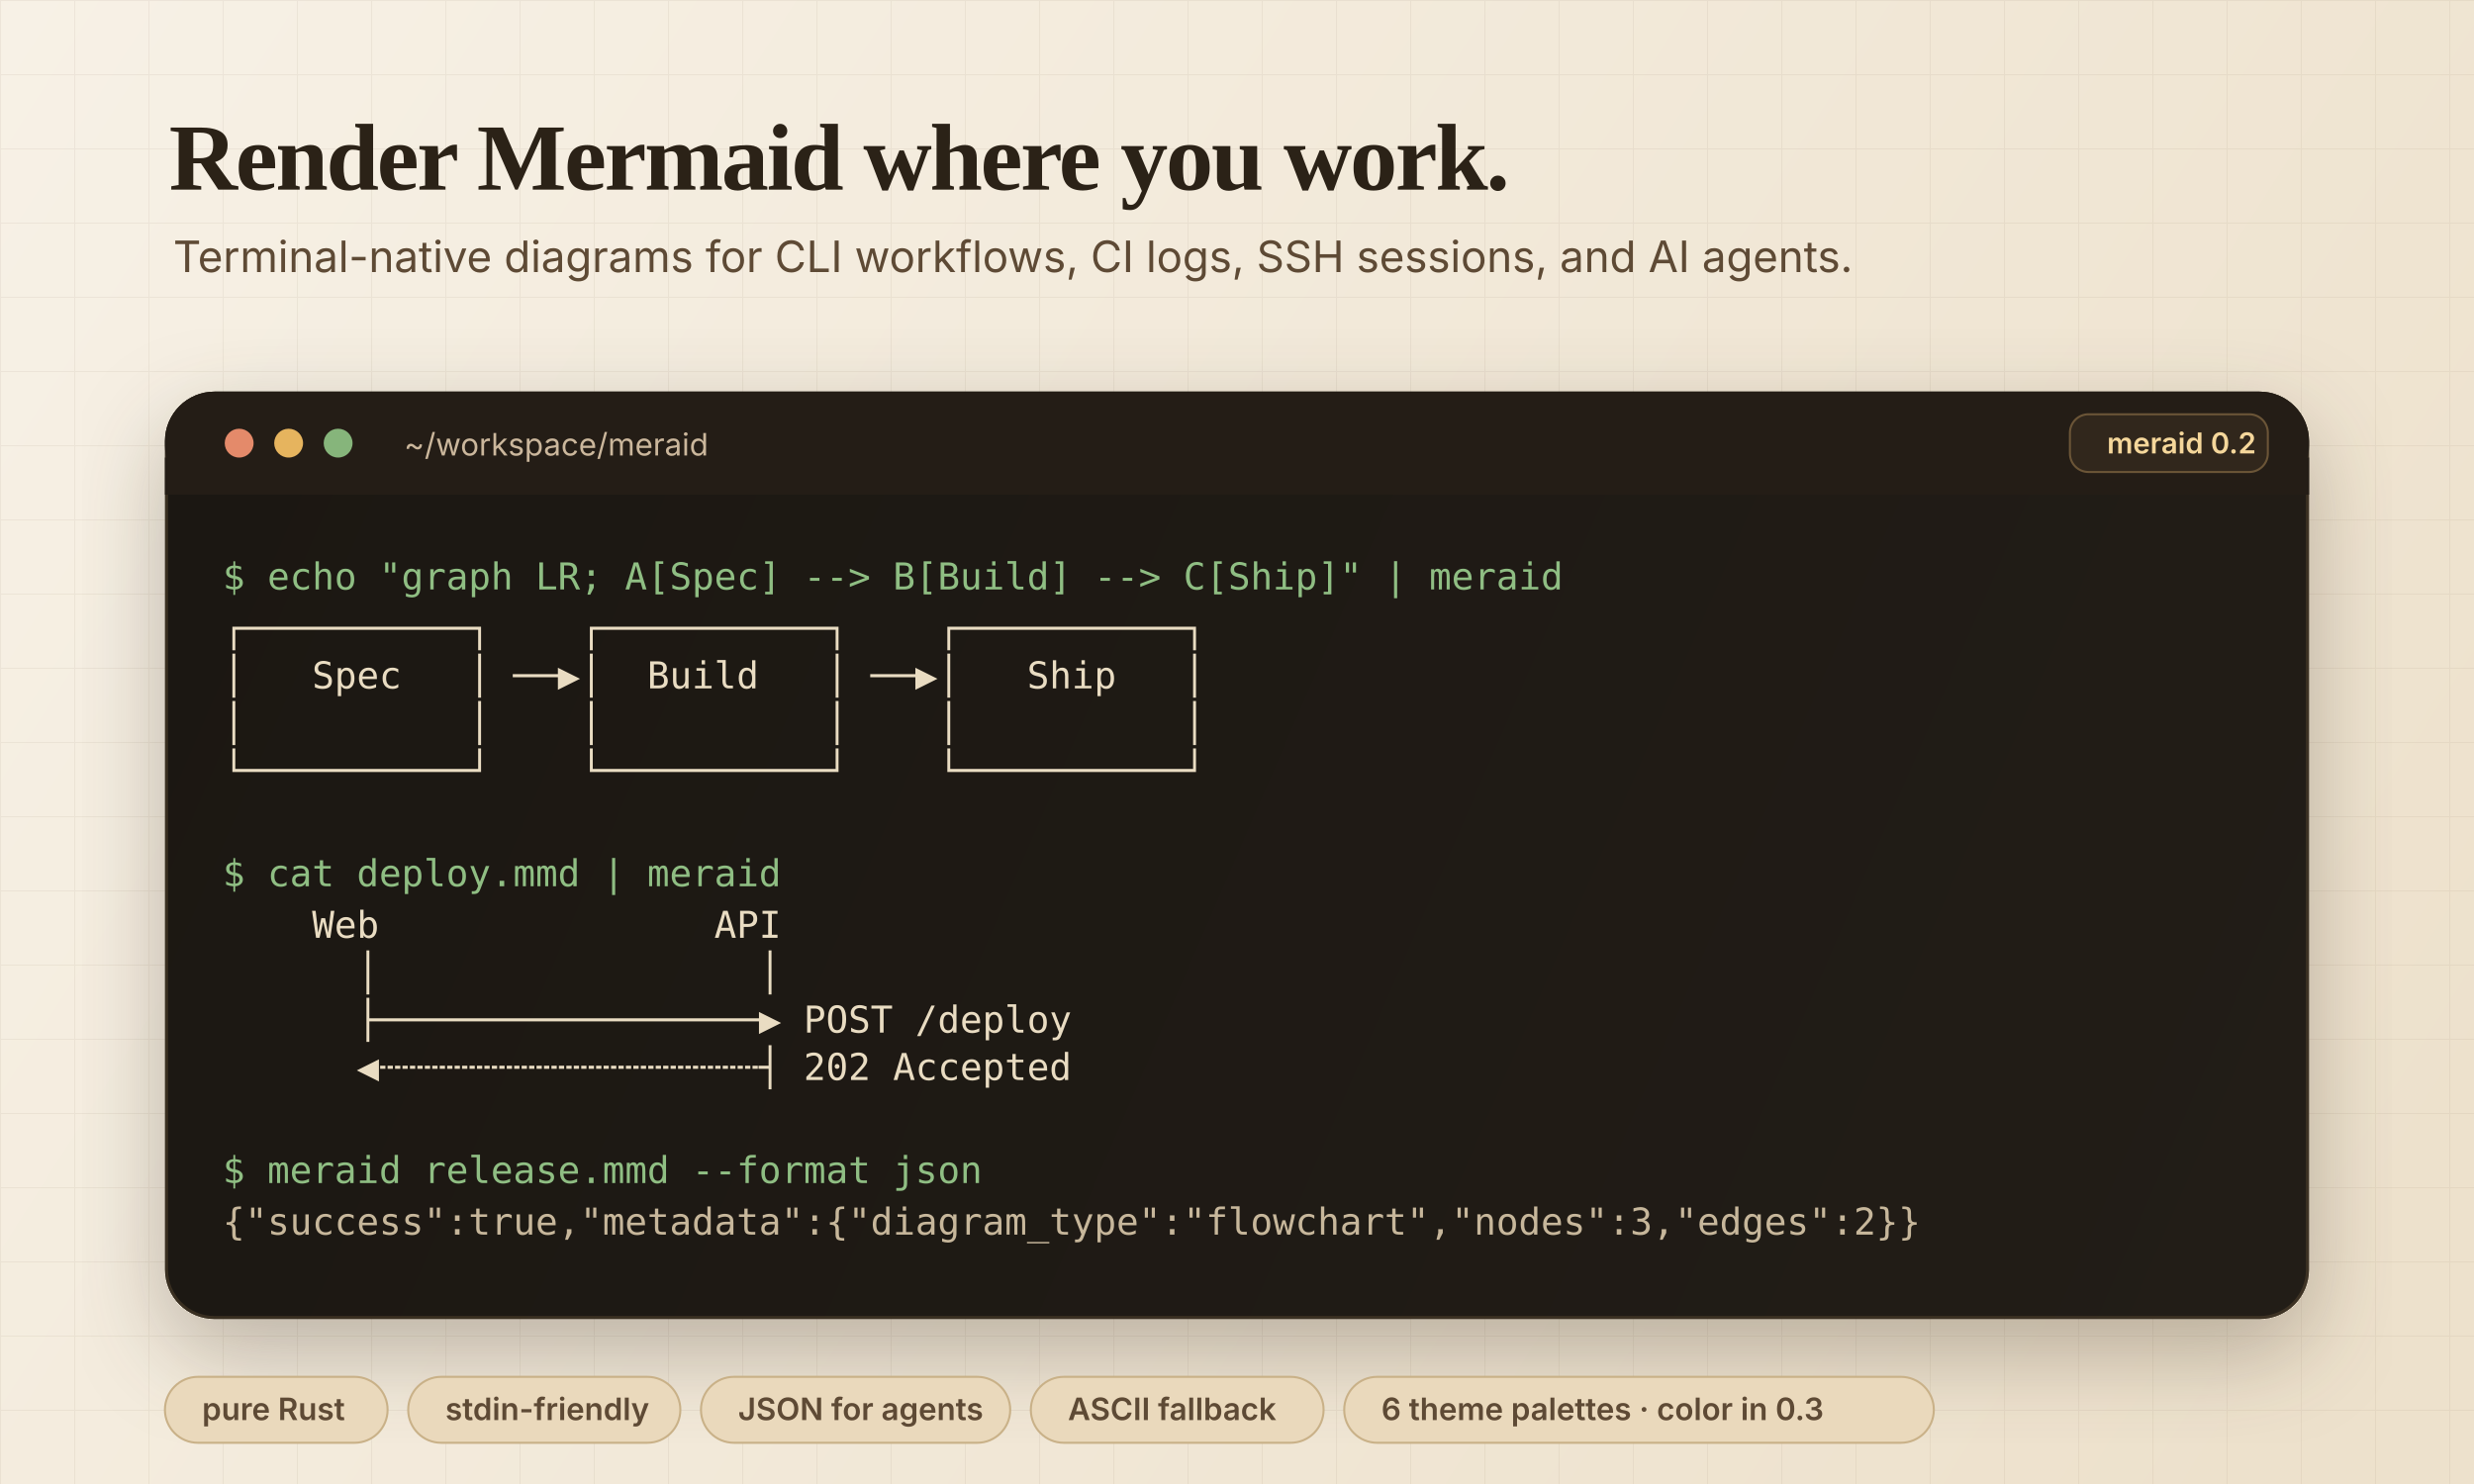
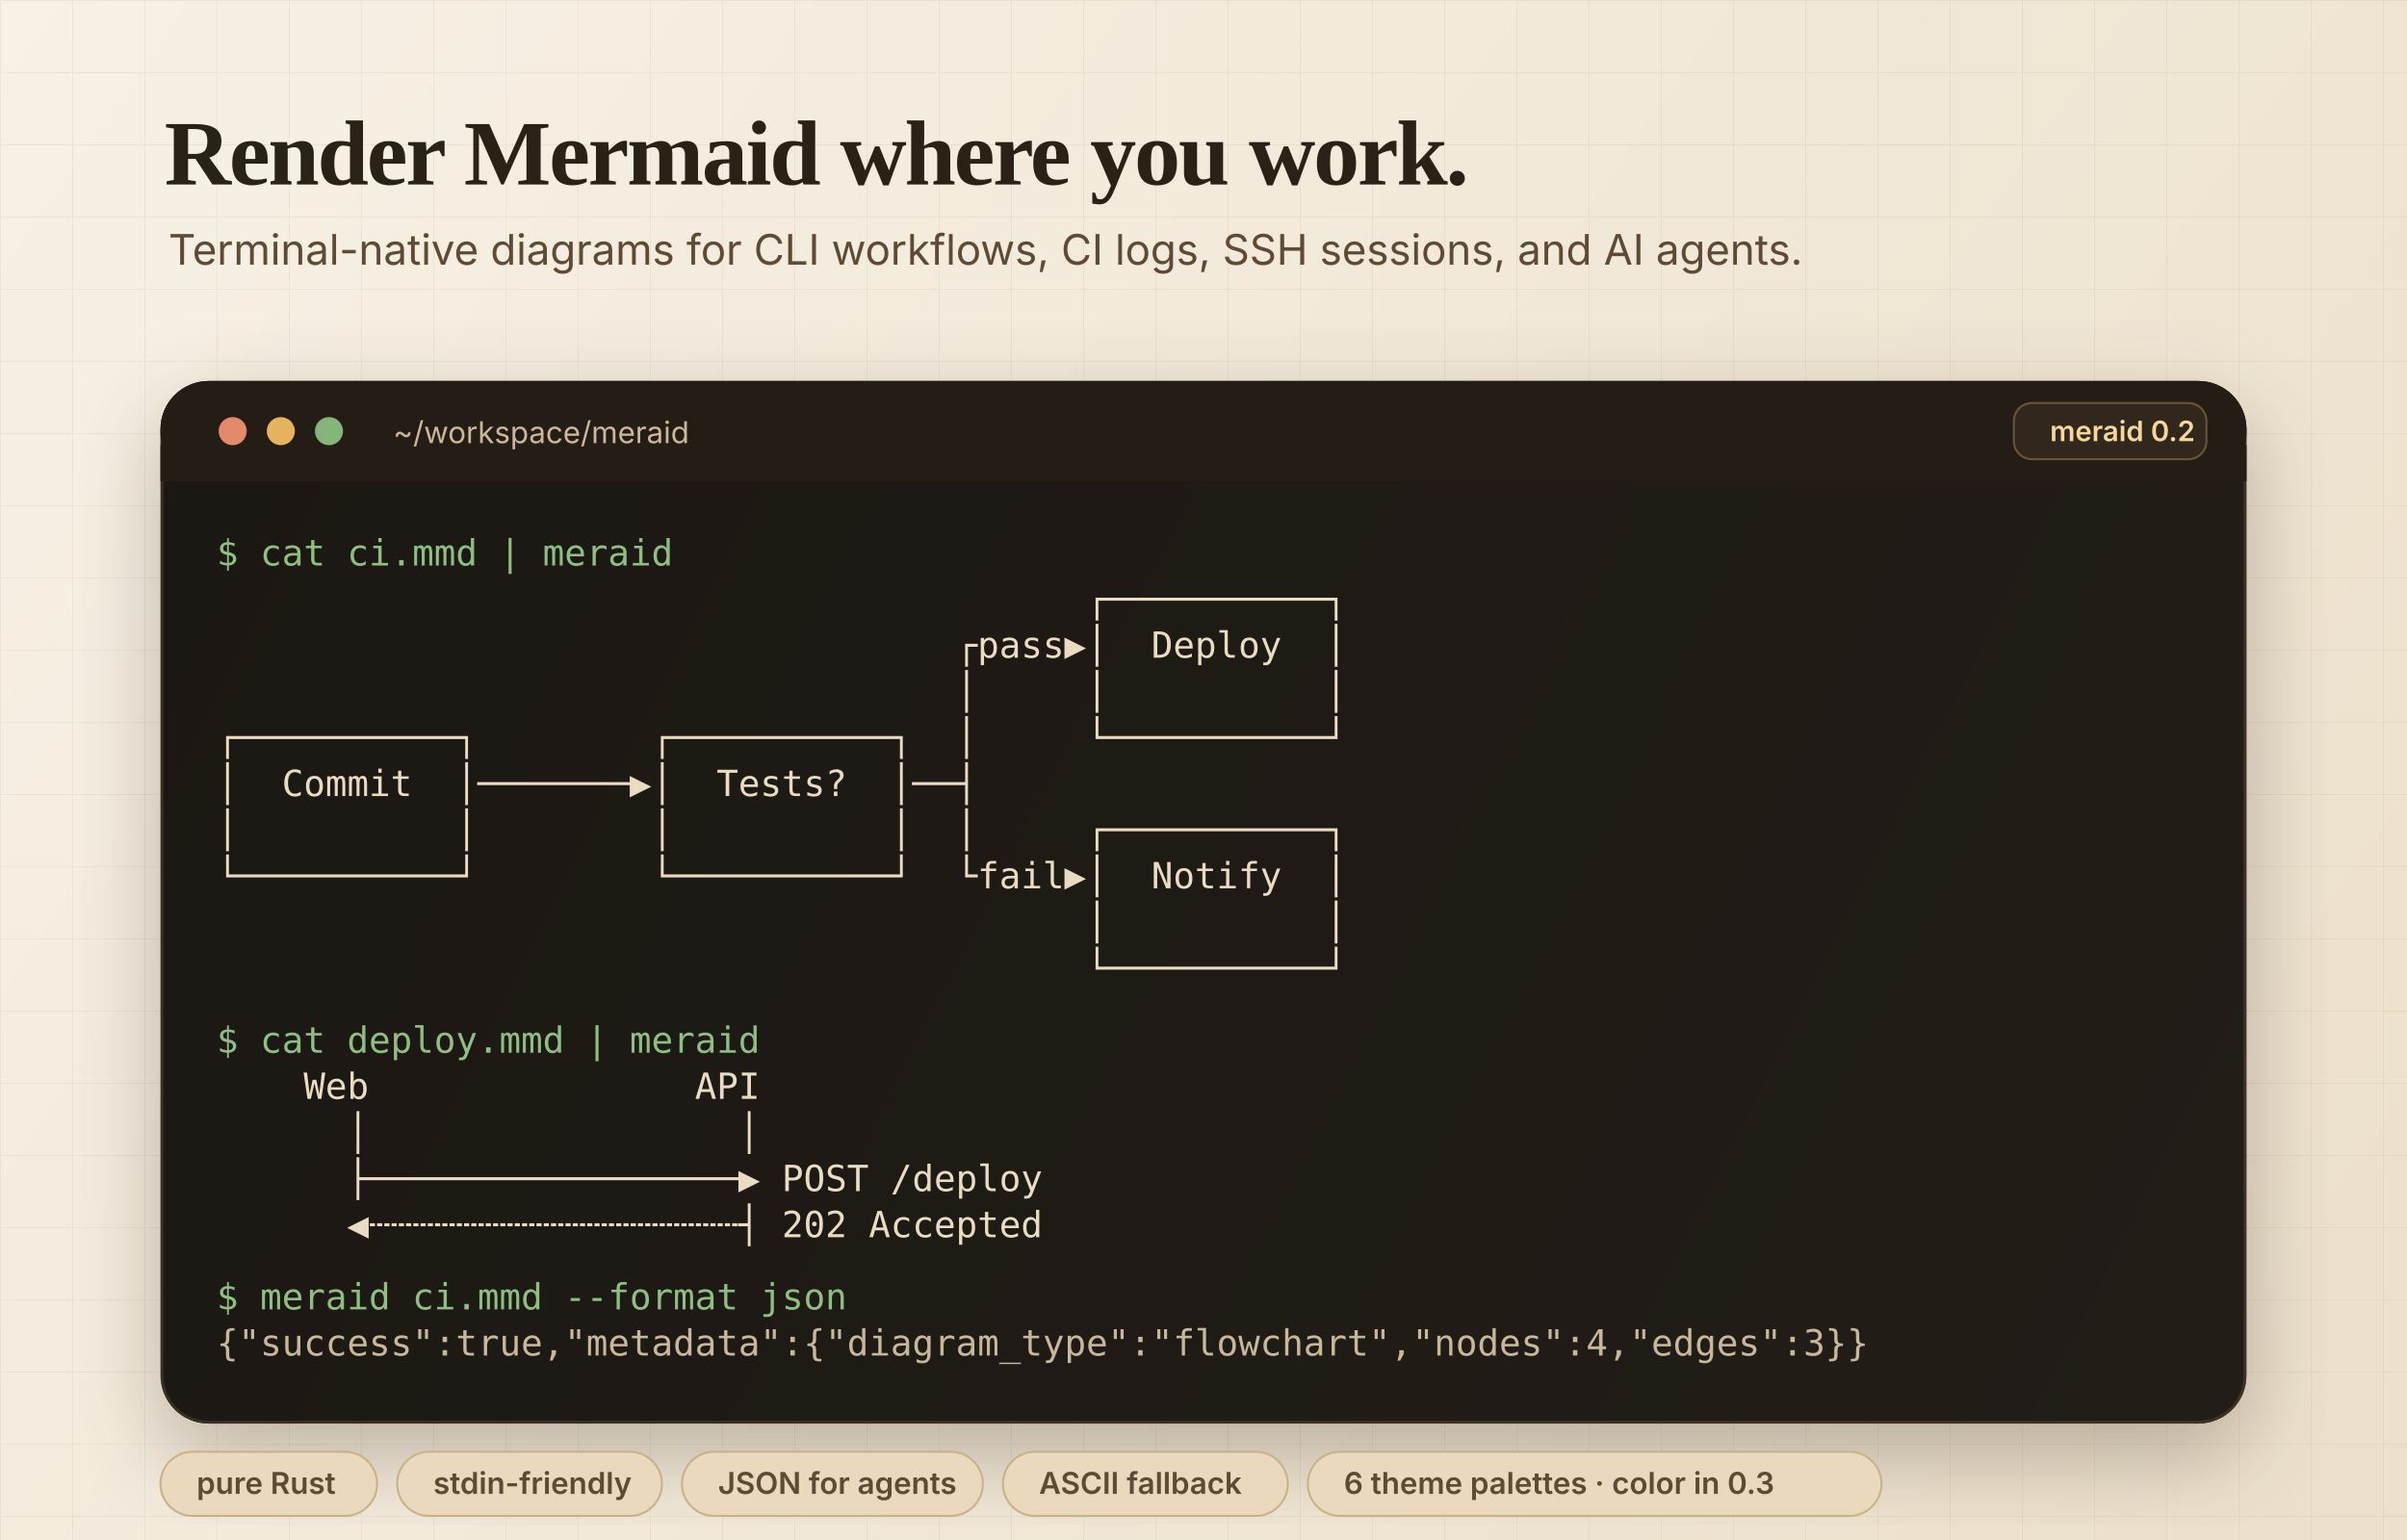
- <svg xmlns="http://www.w3.org/2000/svg" width="1200" height="720" viewBox="0 0 1200 720" fill="none" role="img" aria-labelledby="title desc">
+ <svg xmlns="http://www.w3.org/2000/svg" width="1200" height="768" viewBox="0 0 1200 768" fill="none" role="img" aria-labelledby="title desc">
  <defs>
-     <linearGradient id="bg" x1="0" y1="0" x2="1100" y2="700" gradientUnits="userSpaceOnUse">
+     <linearGradient id="bg" x1="0" y1="0" x2="1100" y2="760" gradientUnits="userSpaceOnUse">
      <stop stop-color="#F7F1E6" />
      <stop offset="1" stop-color="#EDE1CC" />
    </linearGradient>
-     <linearGradient id="window" x1="80" y1="190" x2="1120" y2="640" gradientUnits="userSpaceOnUse">
+     <linearGradient id="window" x1="80" y1="190" x2="1120" y2="710" gradientUnits="userSpaceOnUse">
      <stop stop-color="#1B1712" />
      <stop offset="1" stop-color="#221D17" />
    </linearGradient>
-     <filter id="shadow" x="40" y="160" width="1120" height="540" filterUnits="userSpaceOnUse" color-interpolation-filters="sRGB">
+     <filter id="shadow" x="40" y="160" width="1120" height="600" filterUnits="userSpaceOnUse" color-interpolation-filters="sRGB">
      <feFlood flood-opacity="0" result="bg" />
      <feColorMatrix in="SourceAlpha" type="matrix" values="0 0 0 0 0 0 0 0 0 0 0 0 0 0 0 0 0 0 127 0" result="hardAlpha" />
      <feOffset dy="16" />
      <feGaussianBlur stdDeviation="22" />
      <feComposite in2="hardAlpha" operator="out" />
      <feColorMatrix type="matrix" values="0 0 0 0 0.176 0 0 0 0 0.125 0 0 0 0 0.082 0 0 0 0.28 0" />
      <feBlend mode="normal" in2="bg" result="e1" />
      <feBlend mode="normal" in="SourceGraphic" in2="e1" result="shape" />
    </filter>
    <pattern id="paperGrid" width="36" height="36" patternUnits="userSpaceOnUse">
      <path d="M36 0H0V36" stroke="#8F7F69" stroke-opacity="0.10" stroke-width="1" />
    </pattern>
  </defs>
-   <rect width="1200" height="720" fill="url(#bg)" />
-   <rect width="1200" height="720" fill="url(#paperGrid)" />
+   <rect width="1200" height="768" fill="url(#bg)" />
+   <rect width="1200" height="768" fill="url(#paperGrid)" />
  <text x="82" y="92" fill="#2B2217" font-family="Georgia, 'Times New Roman', serif" font-size="46" font-weight="700" letter-spacing="-1">Render Mermaid where you work.</text>
  <text x="84" y="132" fill="#5E4A35" font-family="-apple-system, BlinkMacSystemFont, 'Segoe UI', sans-serif" font-size="21">Terminal-native diagrams for CLI workflows, CI logs, SSH sessions, and AI agents.</text>
  <g filter="url(#shadow)">
-     <rect x="80" y="190" width="1040" height="450" rx="24" fill="url(#window)" />
-     <rect x="80.75" y="190.75" width="1038.5" height="448.5" rx="23.25" stroke="#5E4C35" stroke-opacity="0.45" stroke-width="1.5" />
+     <rect x="80" y="190" width="1040" height="520" rx="24" fill="url(#window)" />
+     <rect x="80.75" y="190.75" width="1038.5" height="518.5" rx="23.25" stroke="#5E4C35" stroke-opacity="0.45" stroke-width="1.5" />
  </g>
  <rect x="80" y="190" width="1040" height="50" rx="24" fill="#241D16" />
  <rect x="80" y="222" width="1040" height="18" fill="#241D16" />
  <circle cx="116" cy="215" r="7" fill="#E48A6A" />
  <circle cx="140" cy="215" r="7" fill="#E6B45E" />
  <circle cx="164" cy="215" r="7" fill="#86B57B" />
  <text x="196" y="221" fill="#CBB79C" font-family="-apple-system, BlinkMacSystemFont, 'Segoe UI', sans-serif" font-size="15">~/workspace/meraid</text>
  <rect x="1004" y="201" width="96" height="28" rx="9" fill="#31271C" stroke="#6B5537" />
  <text x="1022" y="220" fill="#F5D79B" font-family="-apple-system, BlinkMacSystemFont, 'Segoe UI', sans-serif" font-size="14" font-weight="600">meraid 0.2</text>
  <g font-family="'SF Mono','DejaVu Sans Mono',Menlo,Consolas,'Liberation Mono',monospace" font-size="18" xml:space="preserve">
-     <text x="108" y="286" fill="#8FBE83">$ echo "graph LR; A[Spec] --&gt; B[Build] --&gt; C[Ship]" | meraid</text>
-     <text x="108" y="311" fill="#E9DCC2">┌──────────┐    ┌──────────┐    ┌──────────┐</text>
-     <text x="108" y="334" fill="#E9DCC2">│   Spec   │ ──▶│  Build   │ ──▶│   Ship   │</text>
-     <text x="108" y="357" fill="#E9DCC2">│          │    │          │    │          │</text>
-     <text x="108" y="380" fill="#E9DCC2">└──────────┘    └──────────┘    └──────────┘</text>
-     <text x="108" y="430" fill="#8FBE83">$ cat deploy.mmd | meraid</text>
-     <text x="108" y="455" fill="#E9DCC2">    Web               API</text>
-     <text x="108" y="478" fill="#E9DCC2">      │                 │</text>
-     <text x="108" y="501" fill="#E9DCC2">      ├─────────────────▶ POST /deploy</text>
-     <text x="108" y="524" fill="#E9DCC2">      ◀┄┄┄┄┄┄┄┄┄┄┄┄┄┄┄┄┄┤ 202 Accepted</text>
-     <text x="108" y="574" fill="#8FBE83">$ meraid release.mmd --format json</text>
-     <text x="108" y="599" fill="#C7B79B">{"success":true,"metadata":{"diagram_type":"flowchart","nodes":3,"edges":2}}</text>
+     <text x="108" y="282" fill="#8FBE83">$ cat ci.mmd | meraid</text>
+     <text x="108" y="305" fill="#E9DCC2">                                        ┌──────────┐</text>
+     <text x="108" y="328" fill="#E9DCC2">                                  ┌pass▶│  Deploy  │</text>
+     <text x="108" y="351" fill="#E9DCC2">                                  │     │          │</text>
+     <text x="108" y="374" fill="#E9DCC2">┌──────────┐        ┌──────────┐  │     └──────────┘</text>
+     <text x="108" y="397" fill="#E9DCC2">│  Commit  │───────▶│  Tests?  │──┤</text>
+     <text x="108" y="420" fill="#E9DCC2">│          │        │          │  │     ┌──────────┐</text>
+     <text x="108" y="443" fill="#E9DCC2">└──────────┘        └──────────┘  └fail▶│  Notify  │</text>
+     <text x="108" y="466" fill="#E9DCC2">                                        │          │</text>
+     <text x="108" y="489" fill="#E9DCC2">                                        └──────────┘</text>
+     <text x="108" y="525" fill="#8FBE83">$ cat deploy.mmd | meraid</text>
+     <text x="108" y="548" fill="#E9DCC2">    Web               API</text>
+     <text x="108" y="571" fill="#E9DCC2">      │                 │</text>
+     <text x="108" y="594" fill="#E9DCC2">      ├─────────────────▶ POST /deploy</text>
+     <text x="108" y="617" fill="#E9DCC2">      ◀┄┄┄┄┄┄┄┄┄┄┄┄┄┄┄┄┄┤ 202 Accepted</text>
+     <text x="108" y="653" fill="#8FBE83">$ meraid ci.mmd --format json</text>
+     <text x="108" y="676" fill="#C7B79B">{"success":true,"metadata":{"diagram_type":"flowchart","nodes":4,"edges":3}}</text>
  </g>
  <g font-family="-apple-system, BlinkMacSystemFont, 'Segoe UI', sans-serif" font-size="15" font-weight="600">
-     <rect x="80" y="668" width="108" height="32" rx="16" fill="#EAD9BC" stroke="#C9B188" />
-     <text x="98" y="689" fill="#5E4A35">pure Rust</text>
-     <rect x="198" y="668" width="132" height="32" rx="16" fill="#EAD9BC" stroke="#C9B188" />
-     <text x="216" y="689" fill="#5E4A35">stdin-friendly</text>
-     <rect x="340" y="668" width="150" height="32" rx="16" fill="#EAD9BC" stroke="#C9B188" />
-     <text x="358" y="689" fill="#5E4A35">JSON for agents</text>
-     <rect x="500" y="668" width="142" height="32" rx="16" fill="#EAD9BC" stroke="#C9B188" />
-     <text x="518" y="689" fill="#5E4A35">ASCII fallback</text>
-     <rect x="652" y="668" width="286" height="32" rx="16" fill="#EAD9BC" stroke="#C9B188" />
-     <text x="670" y="689" fill="#5E4A35">6 theme palettes · color in 0.3</text>
+     <rect x="80" y="724" width="108" height="32" rx="16" fill="#EAD9BC" stroke="#C9B188" />
+     <text x="98" y="745" fill="#5E4A35">pure Rust</text>
+     <rect x="198" y="724" width="132" height="32" rx="16" fill="#EAD9BC" stroke="#C9B188" />
+     <text x="216" y="745" fill="#5E4A35">stdin-friendly</text>
+     <rect x="340" y="724" width="150" height="32" rx="16" fill="#EAD9BC" stroke="#C9B188" />
+     <text x="358" y="745" fill="#5E4A35">JSON for agents</text>
+     <rect x="500" y="724" width="142" height="32" rx="16" fill="#EAD9BC" stroke="#C9B188" />
+     <text x="518" y="745" fill="#5E4A35">ASCII fallback</text>
+     <rect x="652" y="724" width="286" height="32" rx="16" fill="#EAD9BC" stroke="#C9B188" />
+     <text x="670" y="745" fill="#5E4A35">6 theme palettes · color in 0.3</text>
  </g>
</svg>
